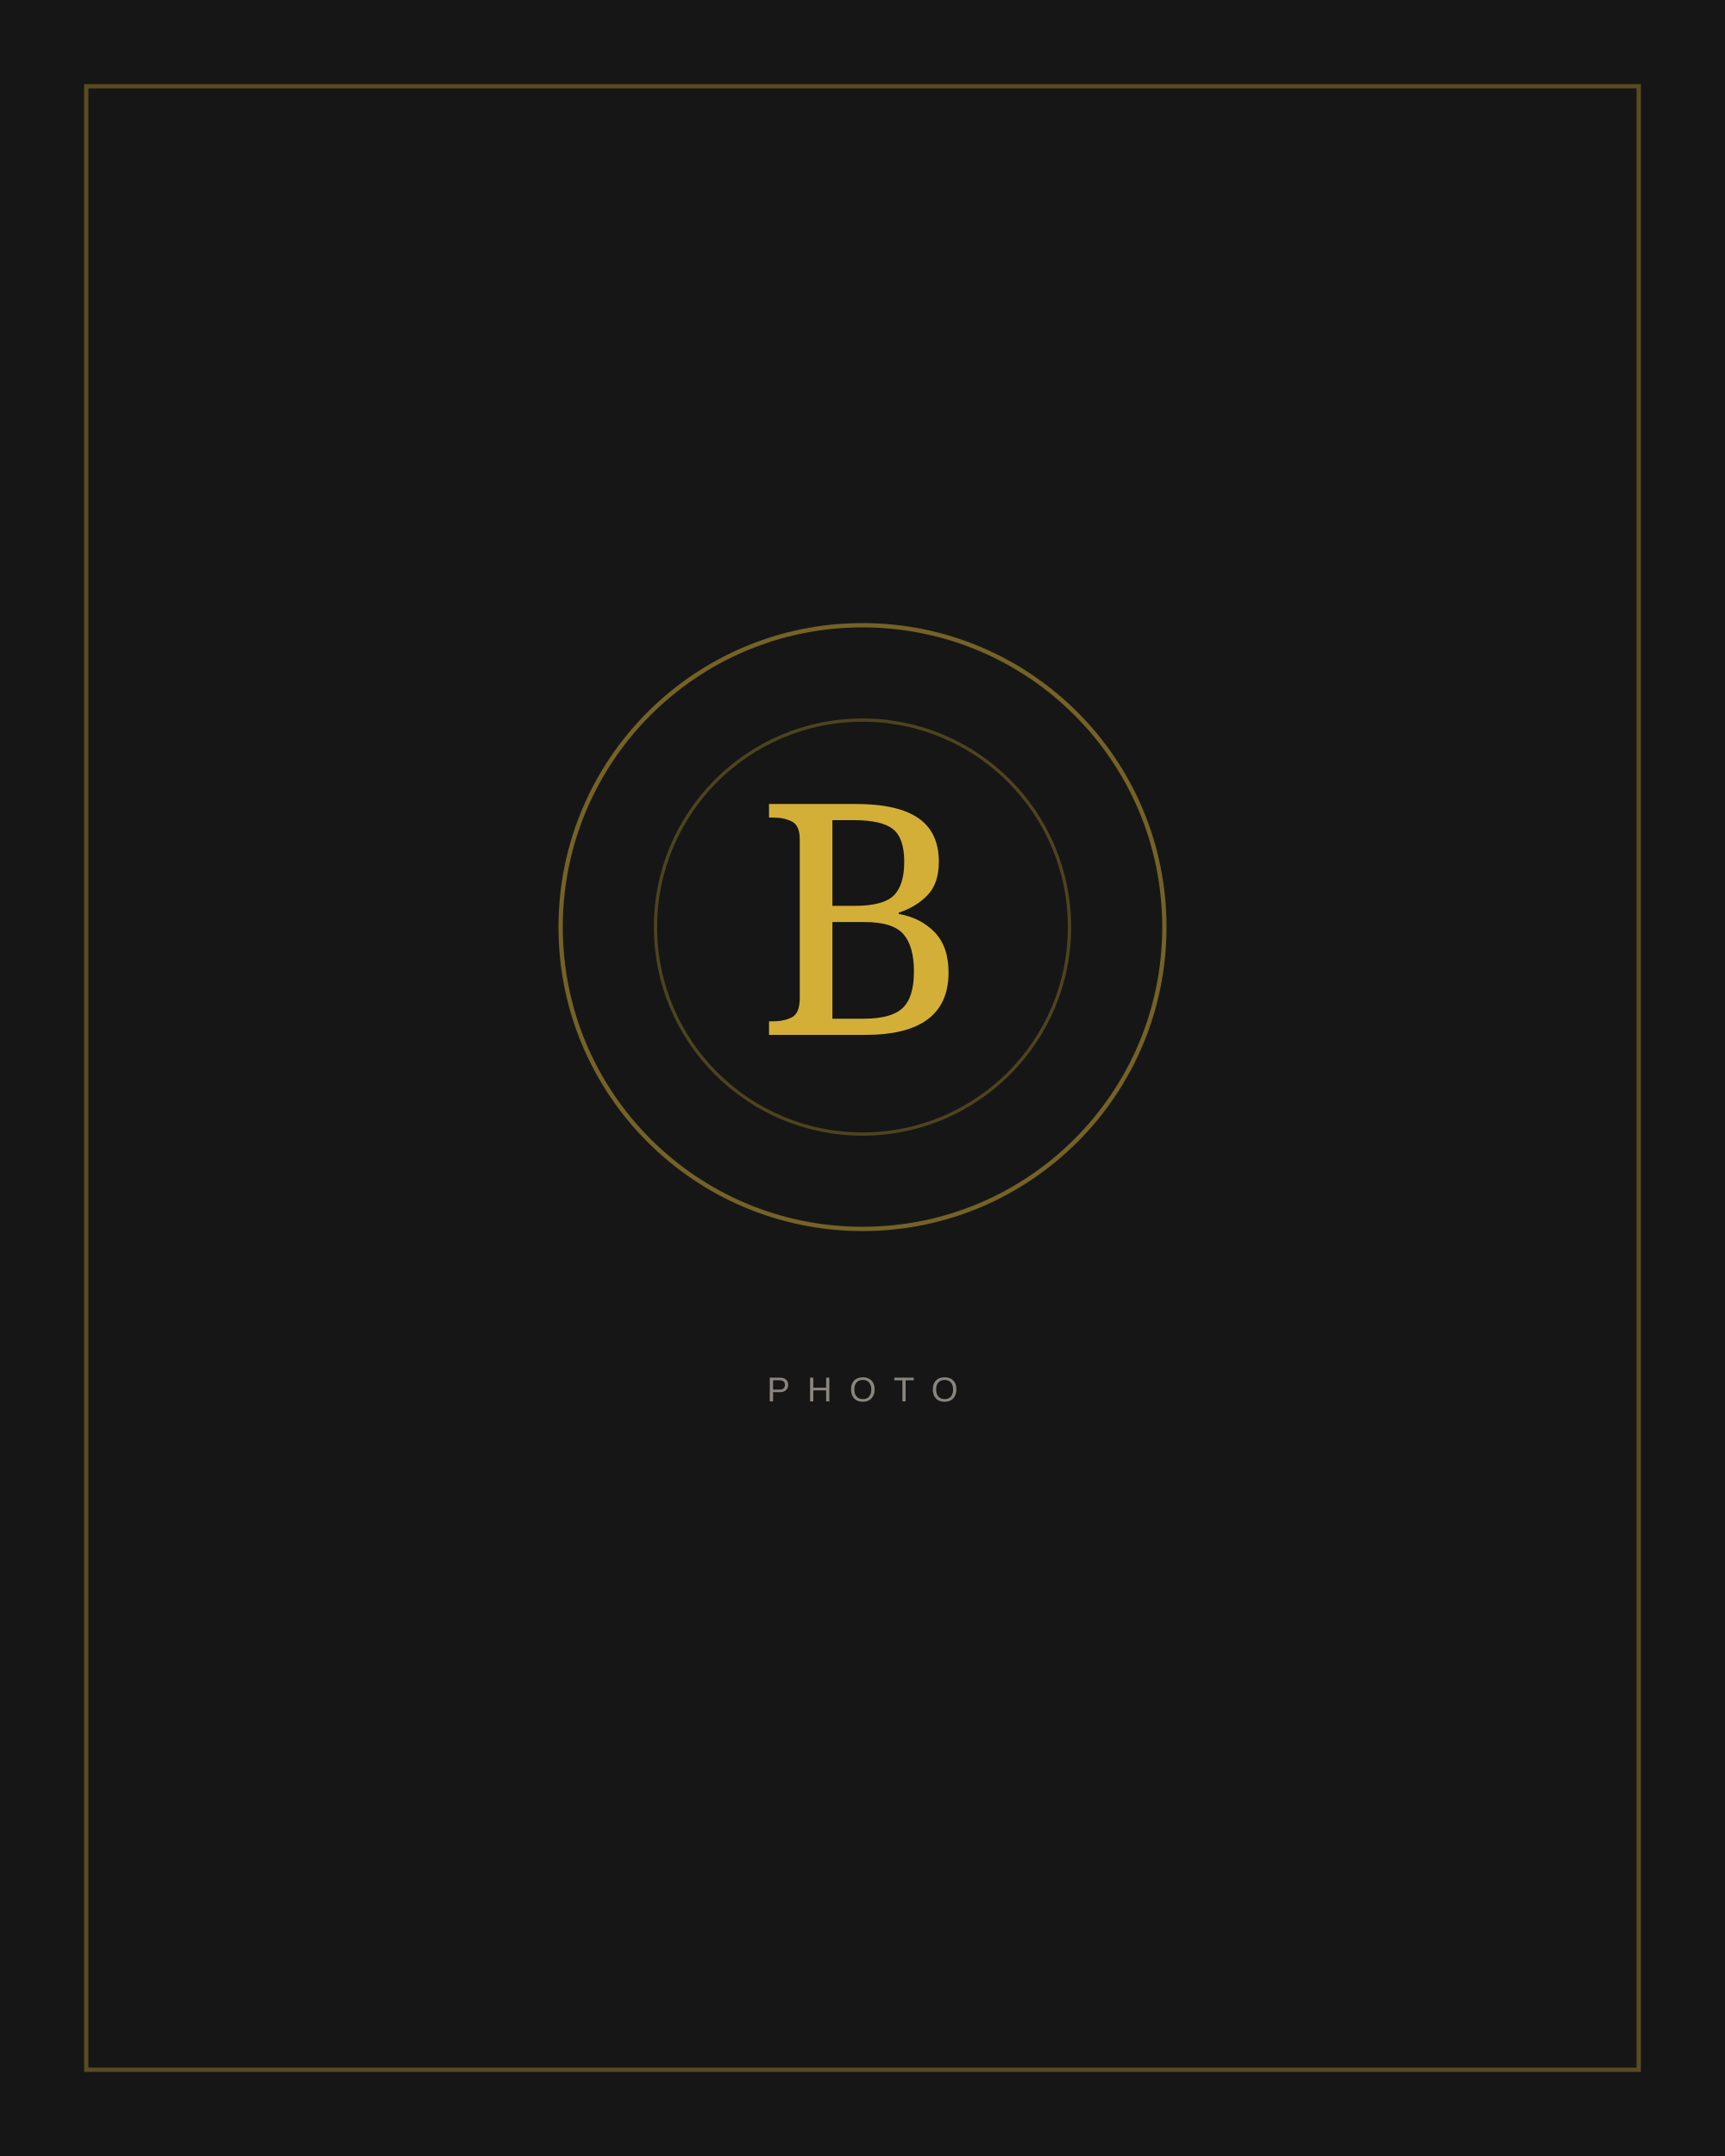
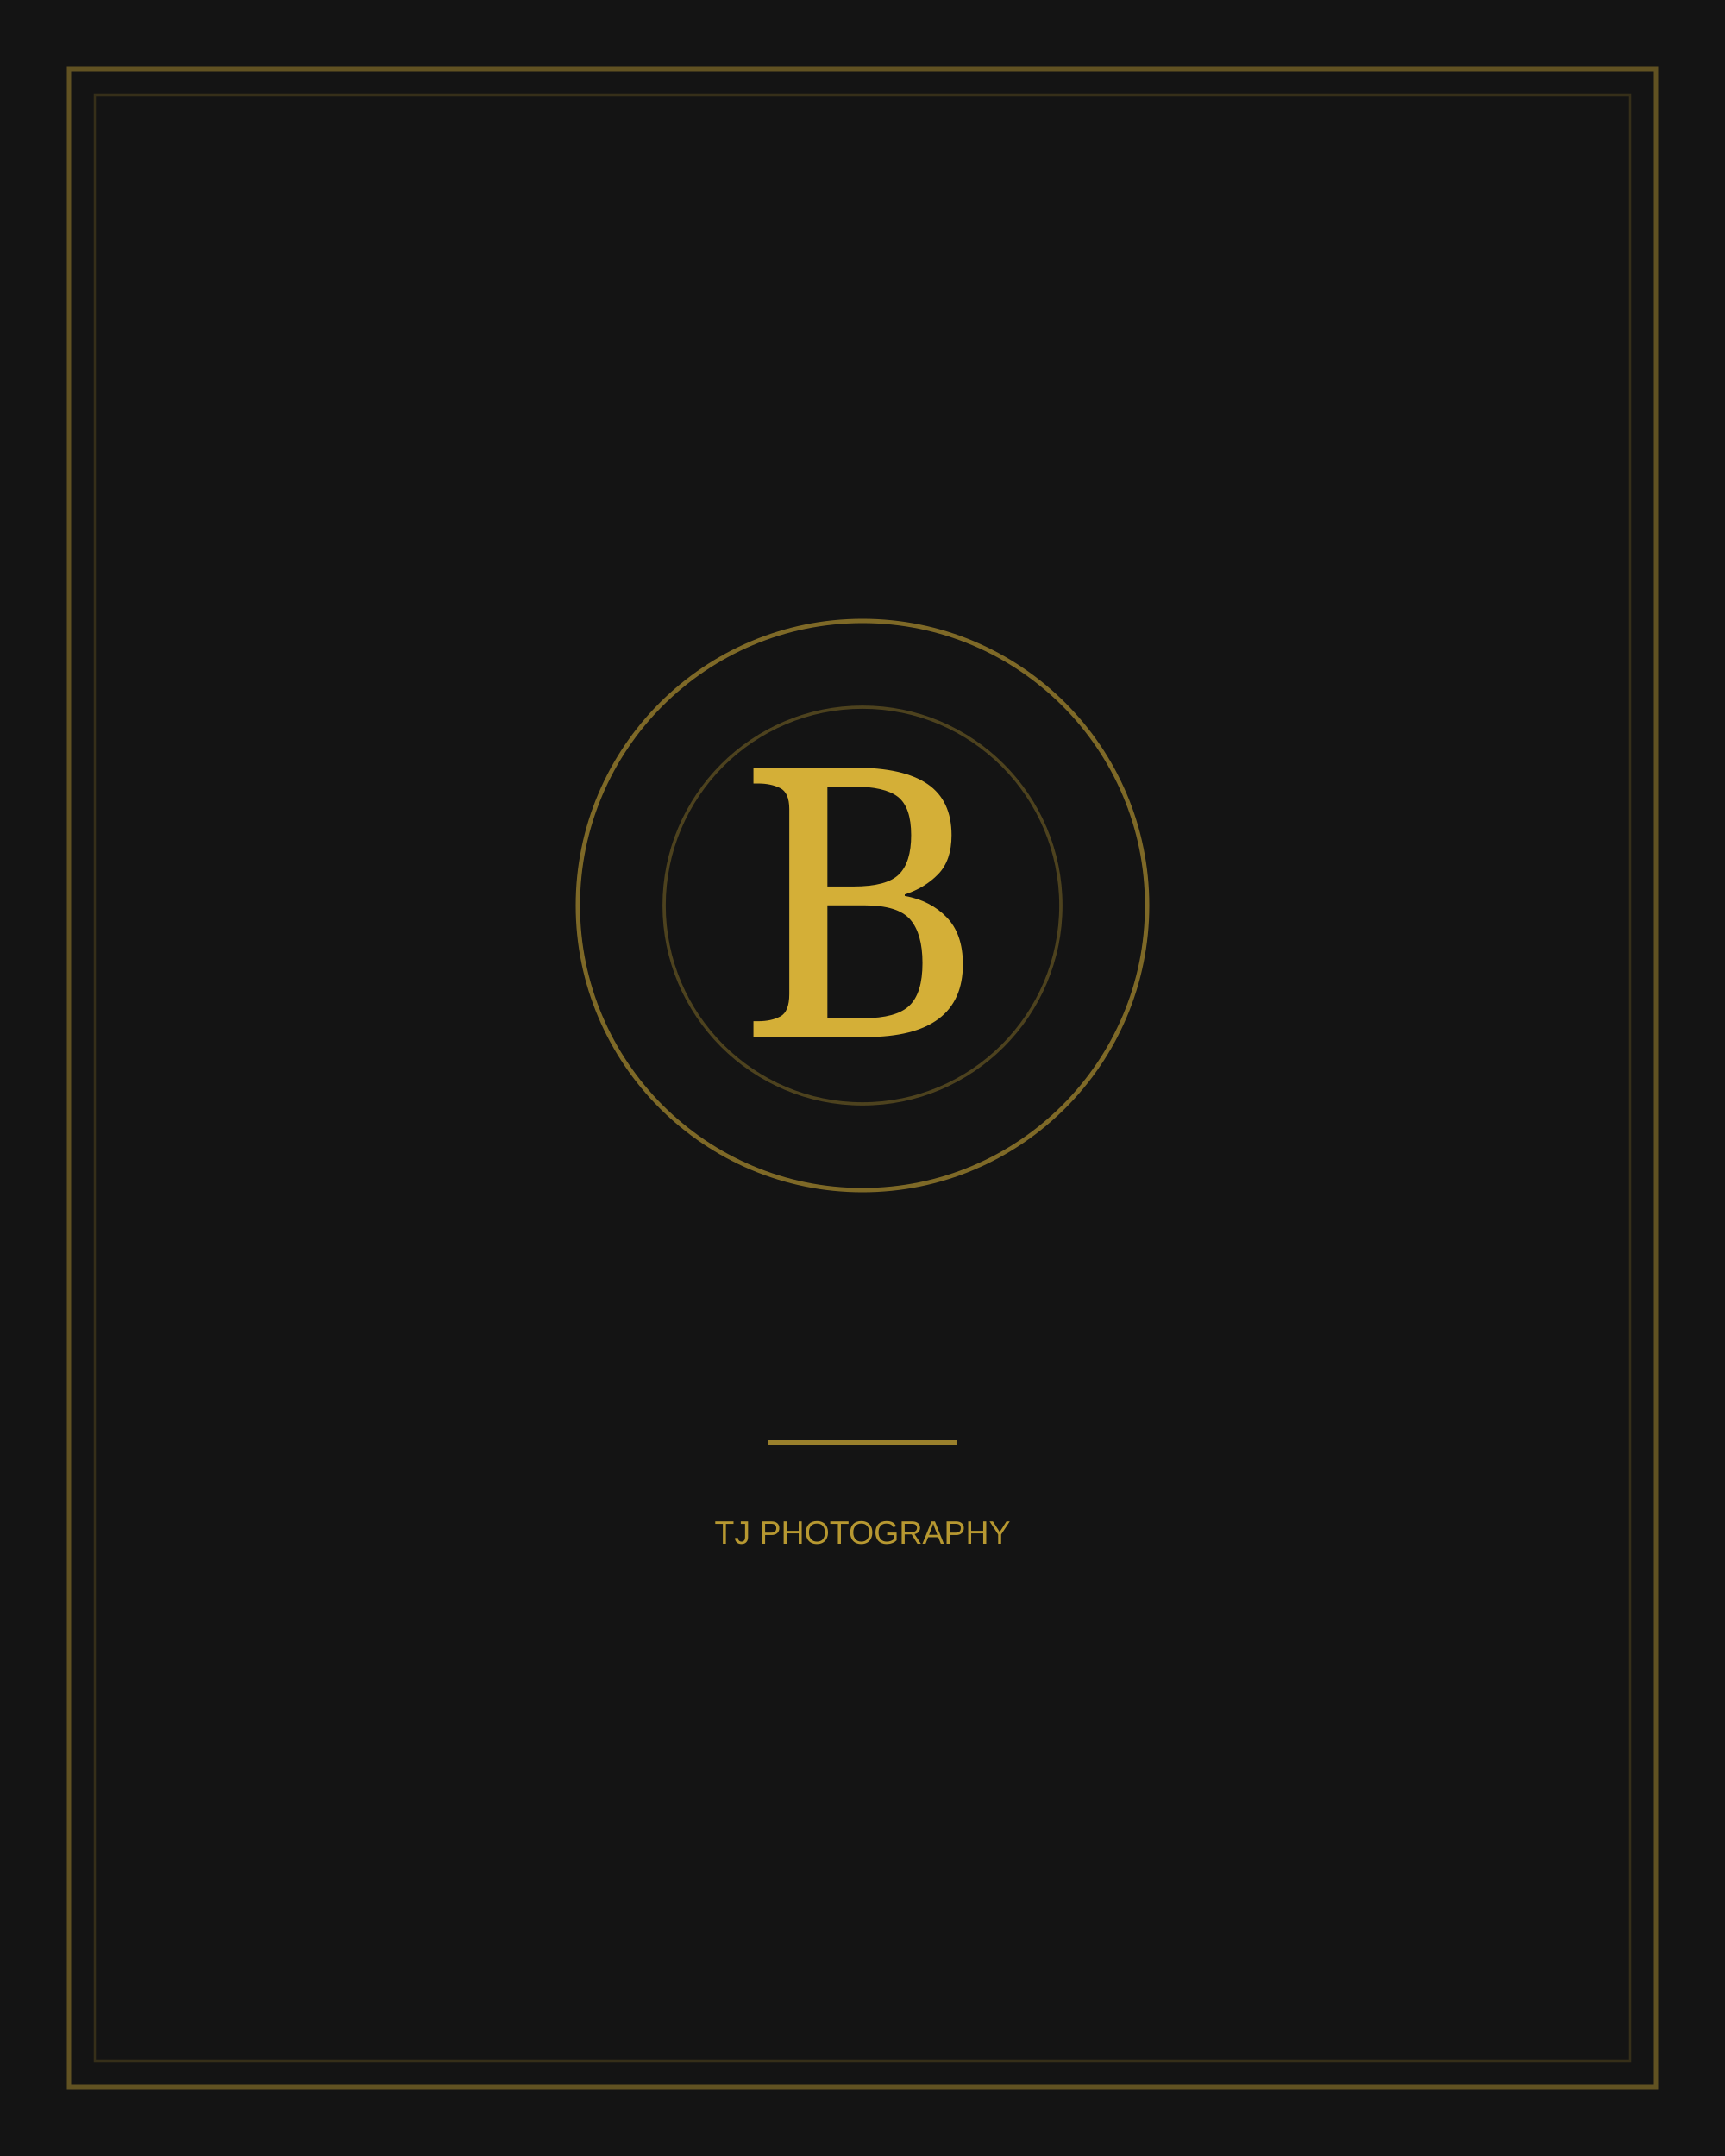
<svg xmlns="http://www.w3.org/2000/svg" width="800" height="1000" viewBox="0 0 800 1000">
-   <rect width="800" height="1000" fill="#161616" />
-   <rect x="40" y="40" width="720" height="920" fill="none" stroke="#D4AF37" stroke-opacity="0.35" stroke-width="2" />
-   <circle cx="400" cy="430" r="140" fill="none" stroke="#D4AF37" stroke-opacity="0.5" stroke-width="2" />
-   <circle cx="400" cy="430" r="96" fill="none" stroke="#D4AF37" stroke-opacity="0.3" stroke-width="1.5" />
-   <text x="400" y="480" font-family="Georgia, serif" font-size="150" fill="#D4AF37" text-anchor="middle">B</text>
-   <text x="400" y="650" font-family="Arial, sans-serif" font-size="16" fill="#8a857e" text-anchor="middle" letter-spacing="8">PHOTO</text>
+   <rect width="800" height="1000" fill="#141414" />
+   <rect x="32" y="32" width="736" height="936" fill="none" stroke="#D4AF37" stroke-opacity="0.4" stroke-width="2" />
+   <rect x="44" y="44" width="712" height="912" fill="none" stroke="#D4AF37" stroke-opacity="0.18" stroke-width="1" />
+   <circle cx="400" cy="420" r="132" fill="none" stroke="#D4AF37" stroke-opacity="0.55" stroke-width="2" />
+   <circle cx="400" cy="420" r="92" fill="none" stroke="#D4AF37" stroke-opacity="0.3" stroke-width="1.5" />
+   <text x="400" y="481" font-family="Georgia, serif" font-size="175" fill="#D4AF37" text-anchor="middle">B</text>
+   <rect x="356" y="668" width="88" height="2" fill="#D4AF37" fill-opacity="0.7" />
+   <text x="400" y="716" font-family="Arial, sans-serif" font-size="15" fill="#D4AF37" fill-opacity="0.85" text-anchor="middle" B-spacing="7">TJ PHOTOGRAPHY</text>
</svg>
